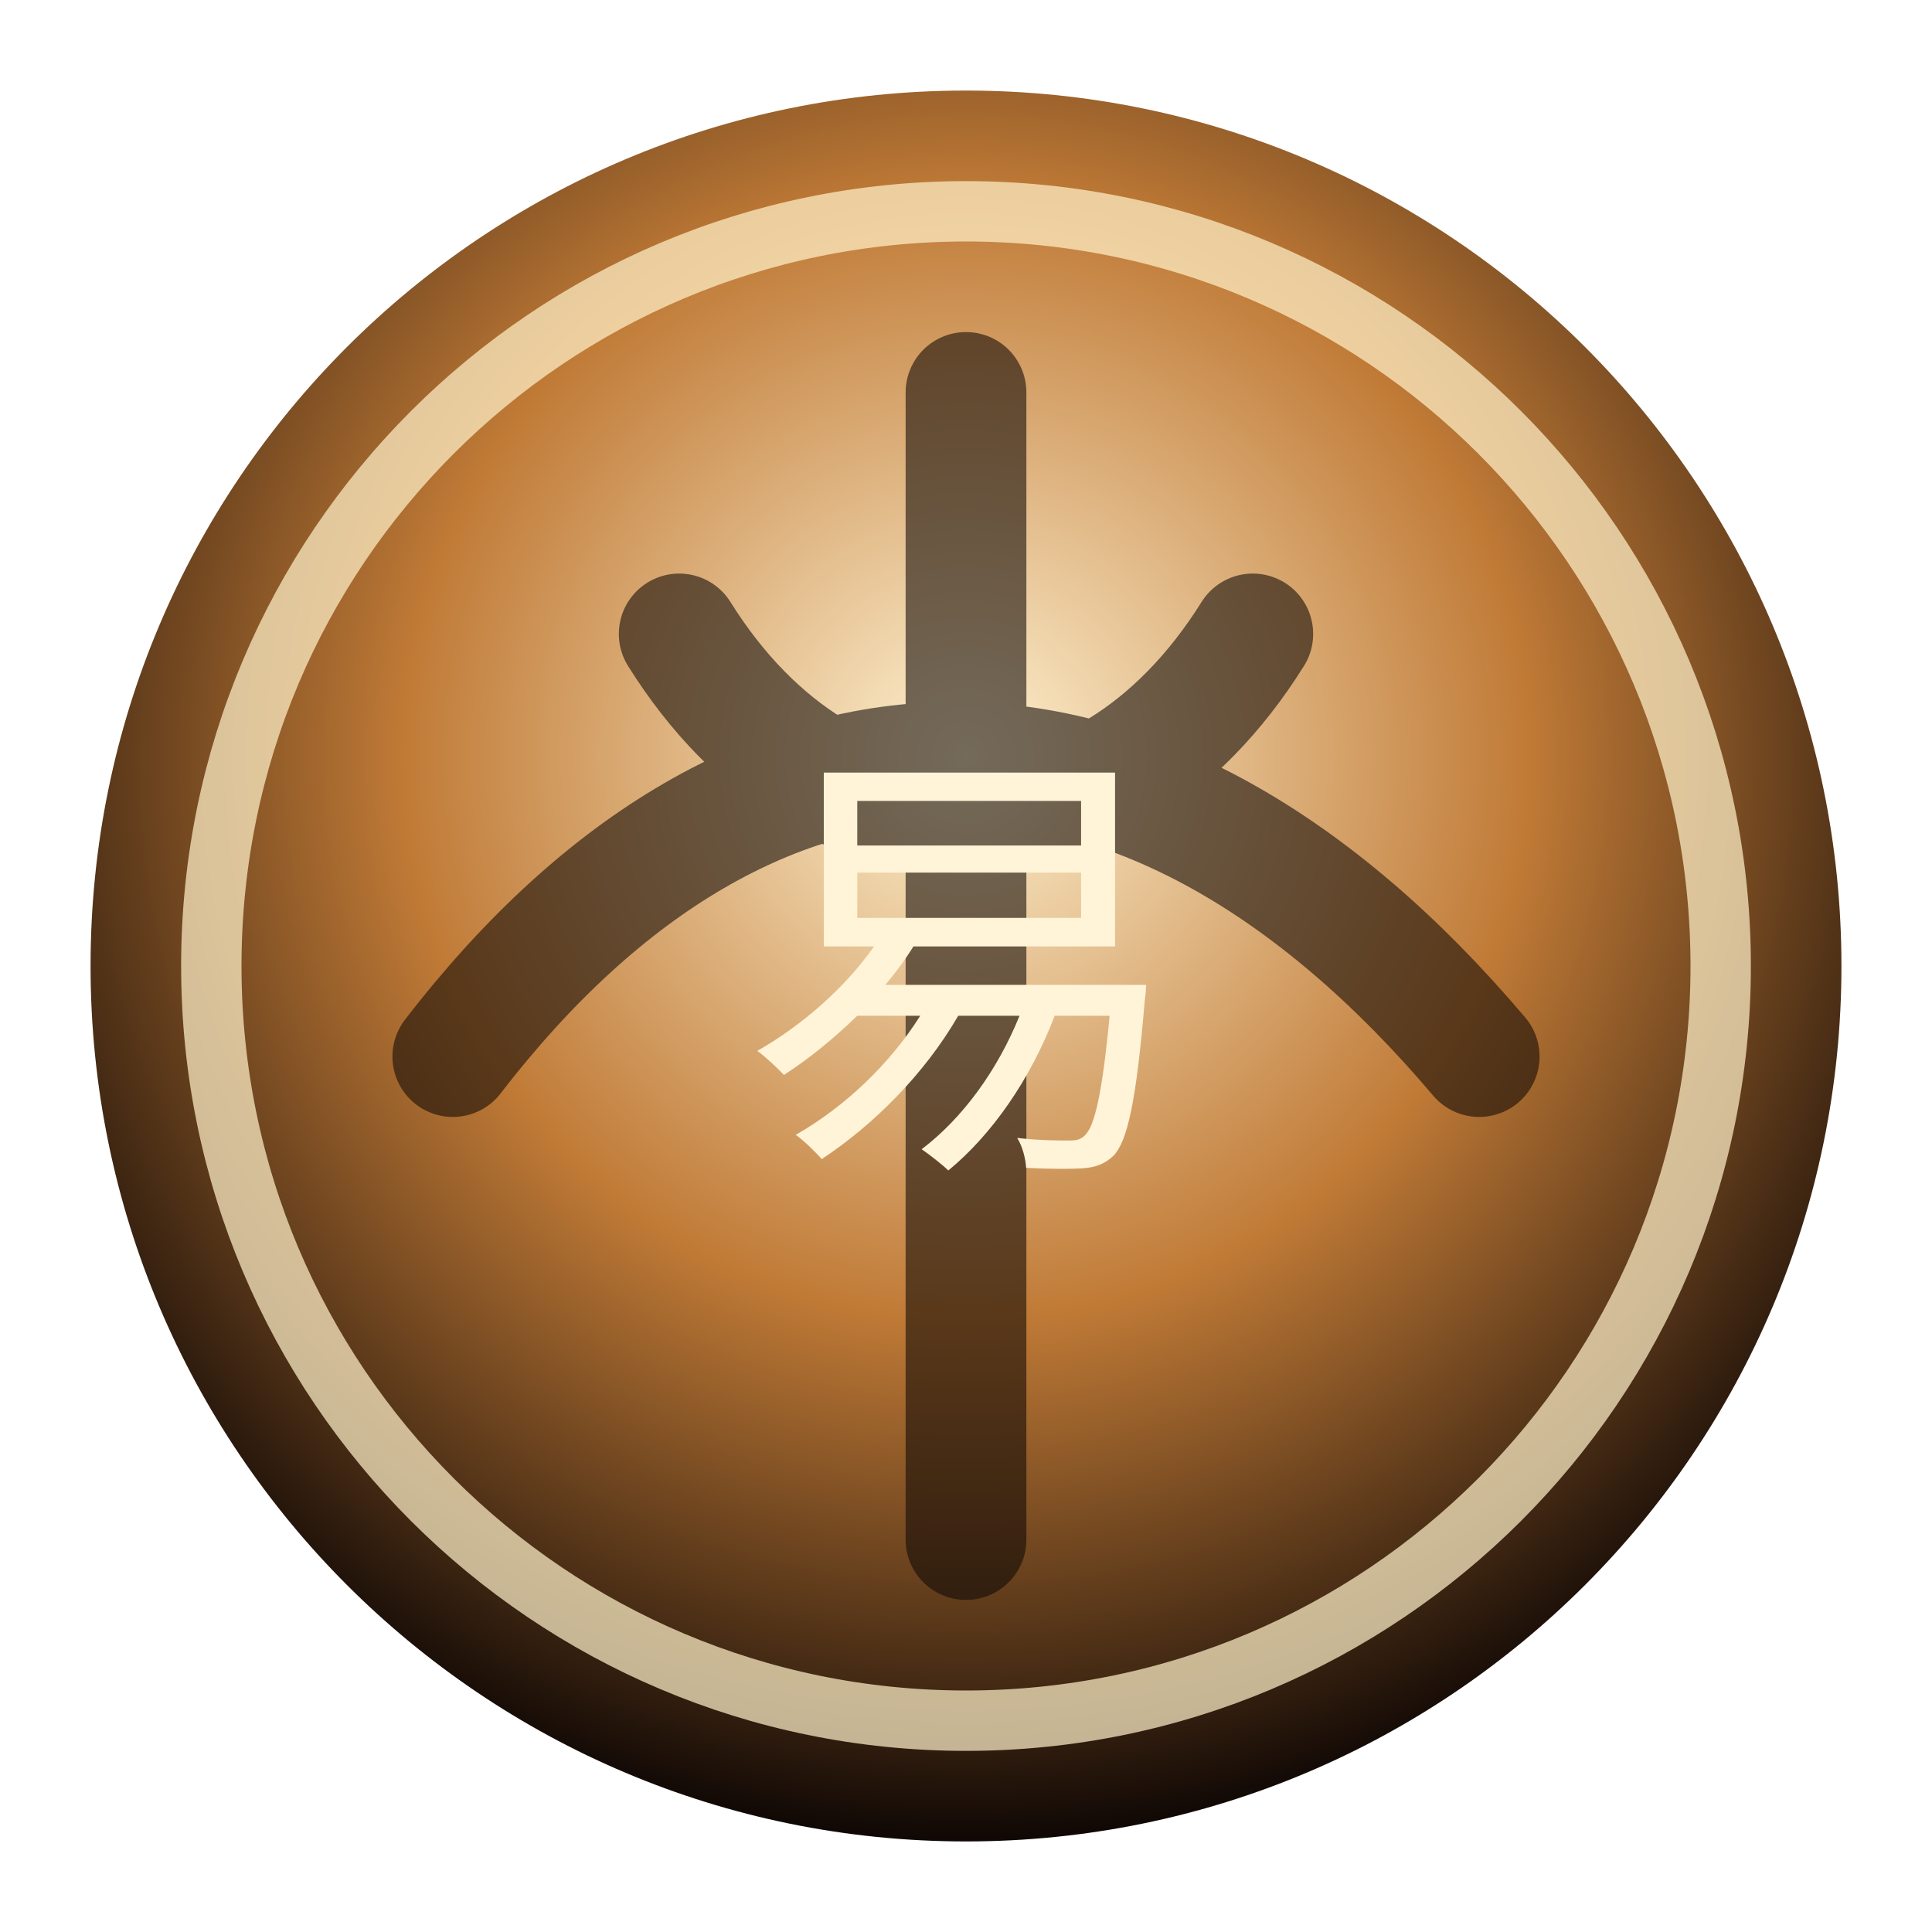
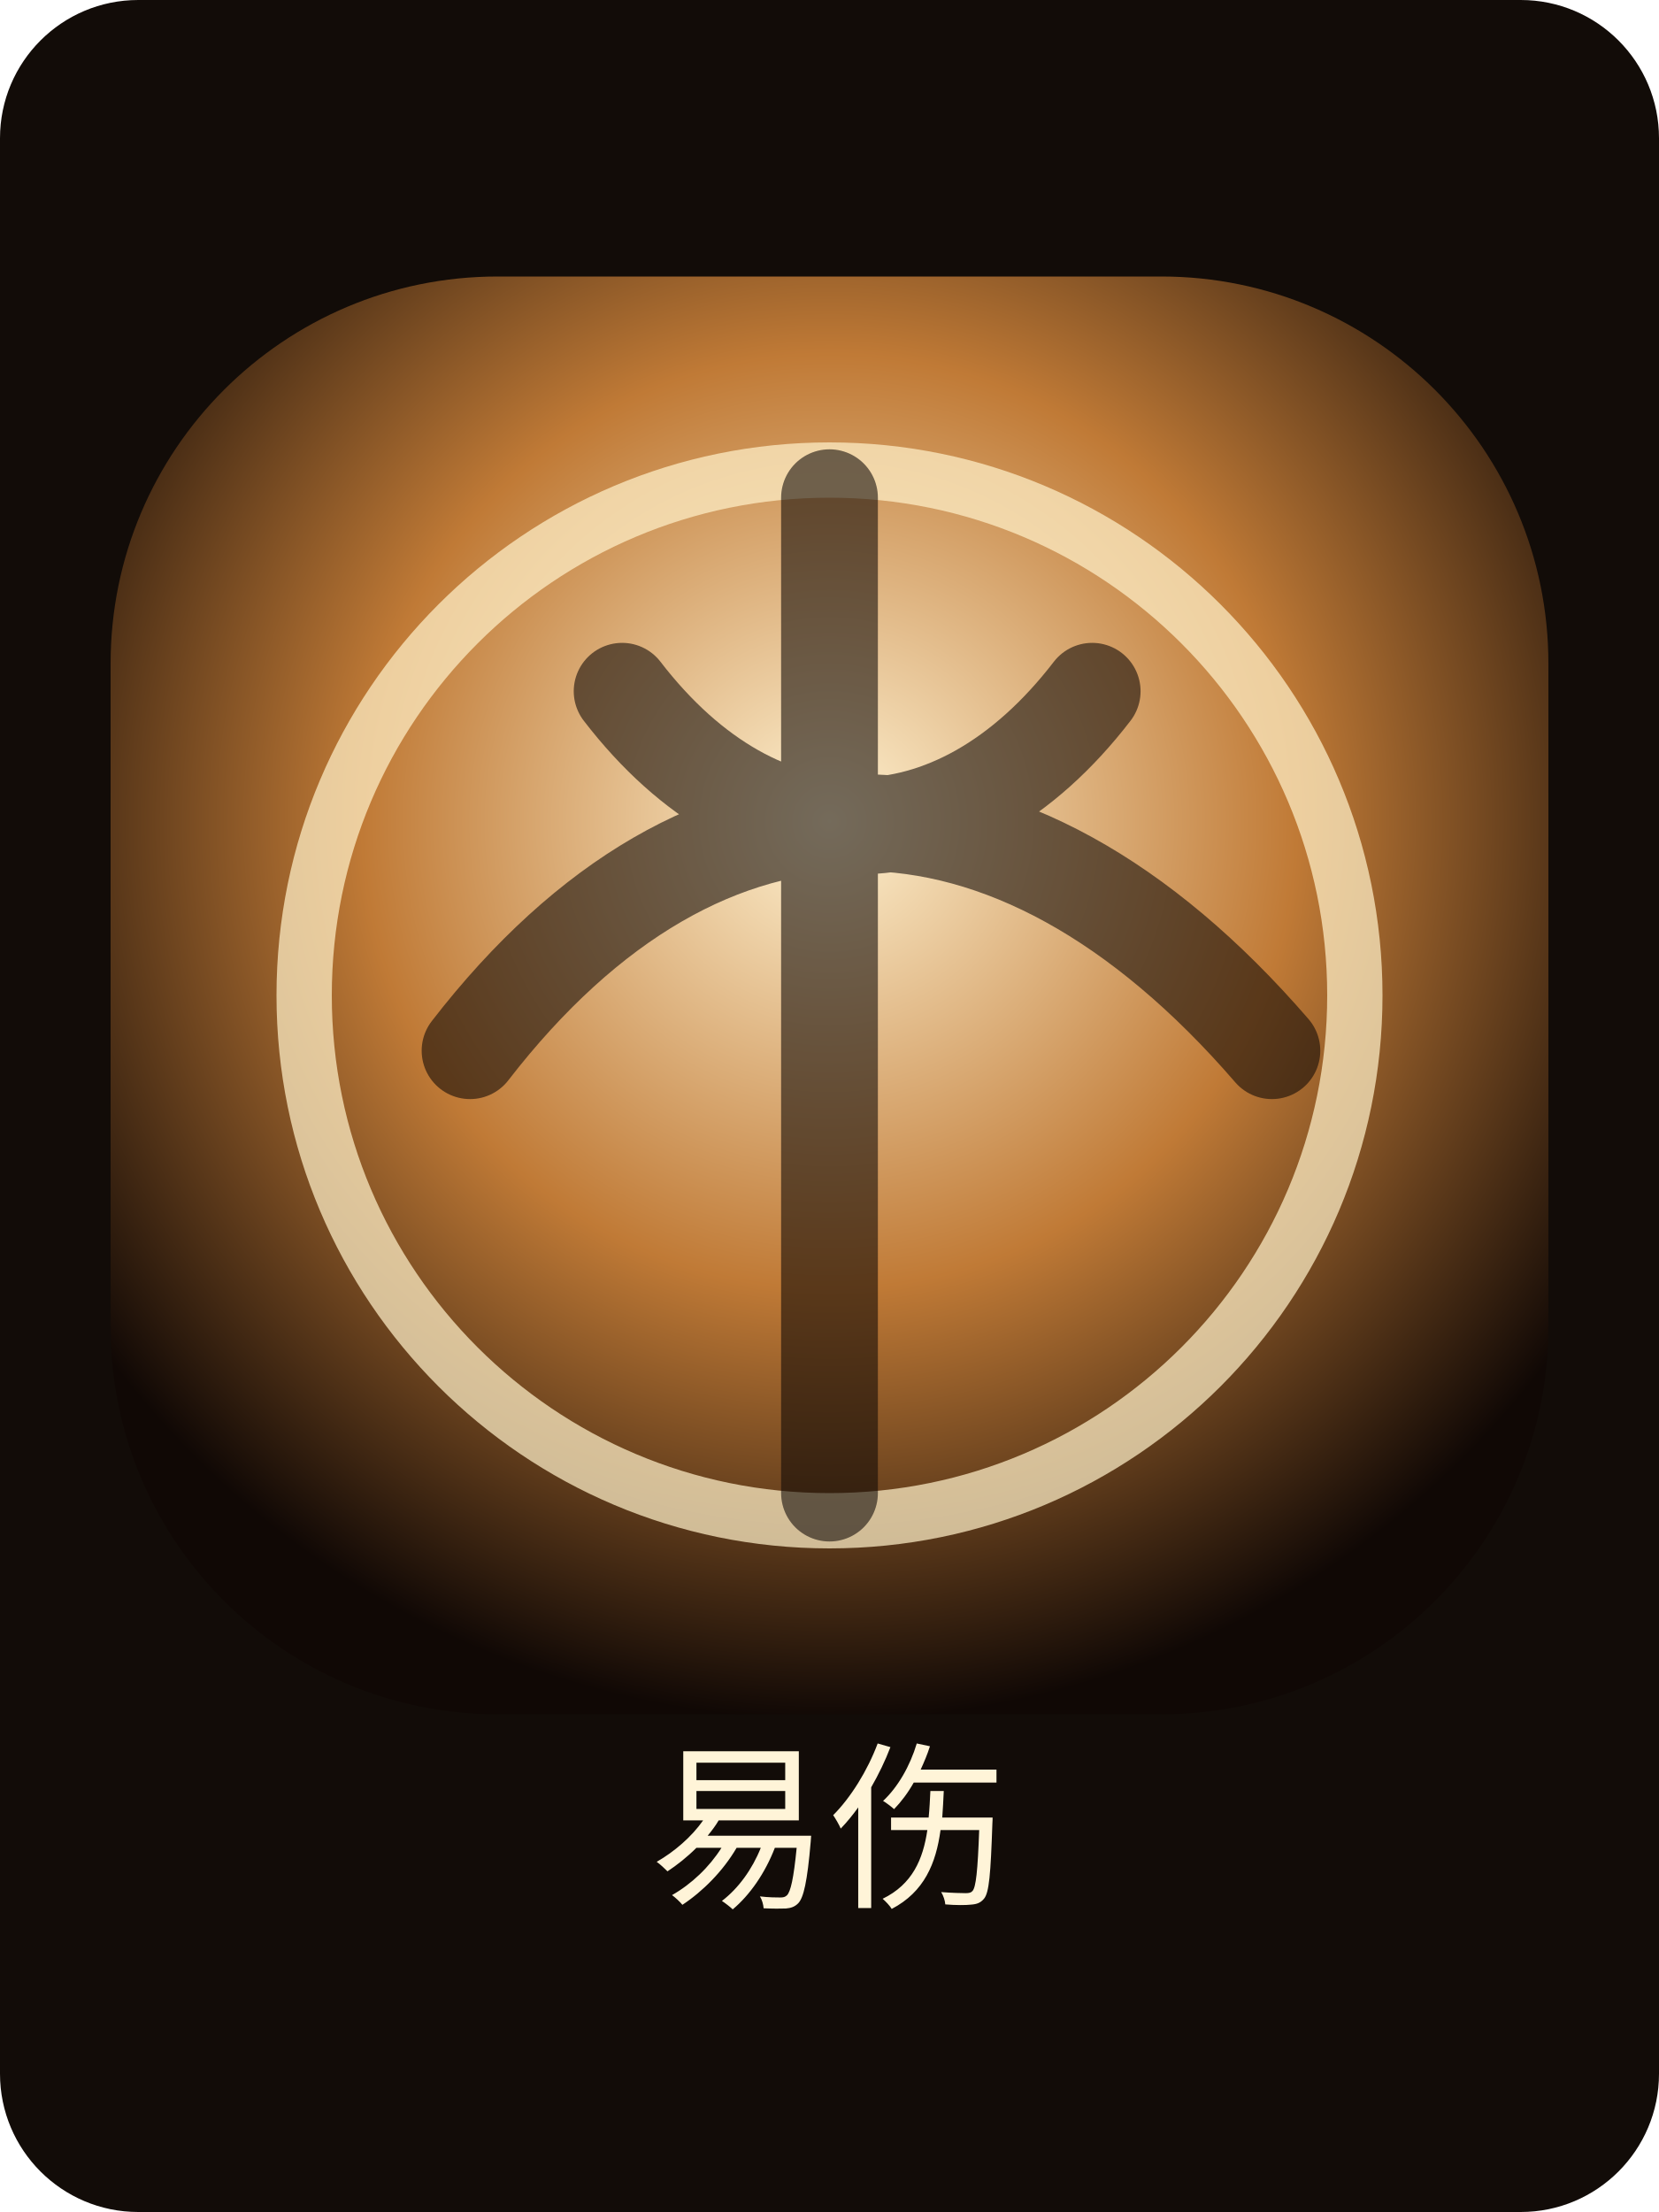
- <svg xmlns="http://www.w3.org/2000/svg" viewBox="0 0 128 128" role="img" aria-label="易伤状态图标" data-art-direction="ancient-wuxia" data-kind="status" data-theme="古风武侠状态">
+ <svg xmlns="http://www.w3.org/2000/svg" width="120" height="160" viewBox="0 0 120 160" role="img" aria-label="易伤状态图标" data-art-direction="ancient-wuxia" data-kind="status" data-theme="古风武侠状态">
  <defs>
    <radialGradient id="g" cx="50%" cy="38%" r="62%">
      <stop stop-color="#fff2d1" />
      <stop offset=".52" stop-color="#c07a36" />
      <stop offset="1" stop-color="#100805" />
    </radialGradient>
  </defs>
-   <circle cx="64" cy="64" r="58" fill="url(#g)" />
-   <circle cx="64" cy="64" r="50" fill="none" stroke="#fff0c8" stroke-width="4" opacity=".72" />
-   <path d="M30 70c20-26 46-26 68 0M45 42c10 16 28 16 38 0M64 26v76" fill="none" stroke="#100805" stroke-width="8" stroke-linecap="round" opacity=".58" />
-   <text x="64" y="75" text-anchor="middle" font-family="KaiTi, STKaiti, serif" font-size="30" fill="#fff4d8">易</text>
+   <rect width="120" height="160" rx="10" fill="#120c08" />
+   <rect x="8" y="20" width="104" height="104" rx="28" fill="url(#g)" />
+   <circle cx="60" cy="72" r="38" fill="none" stroke="#fff0c8" stroke-width="4" opacity=".72" />
+   <path d="M34 76c17-22 39-22 58 0M45 50c10 13 24 13 34 0M60 36v72" fill="none" stroke="#100805" stroke-width="7" stroke-linecap="round" opacity=".58" />
+   <text x="60" y="137" text-anchor="middle" font-family="KaiTi, STKaiti, serif" font-size="13" fill="#fff4d8">易伤</text>
</svg>
